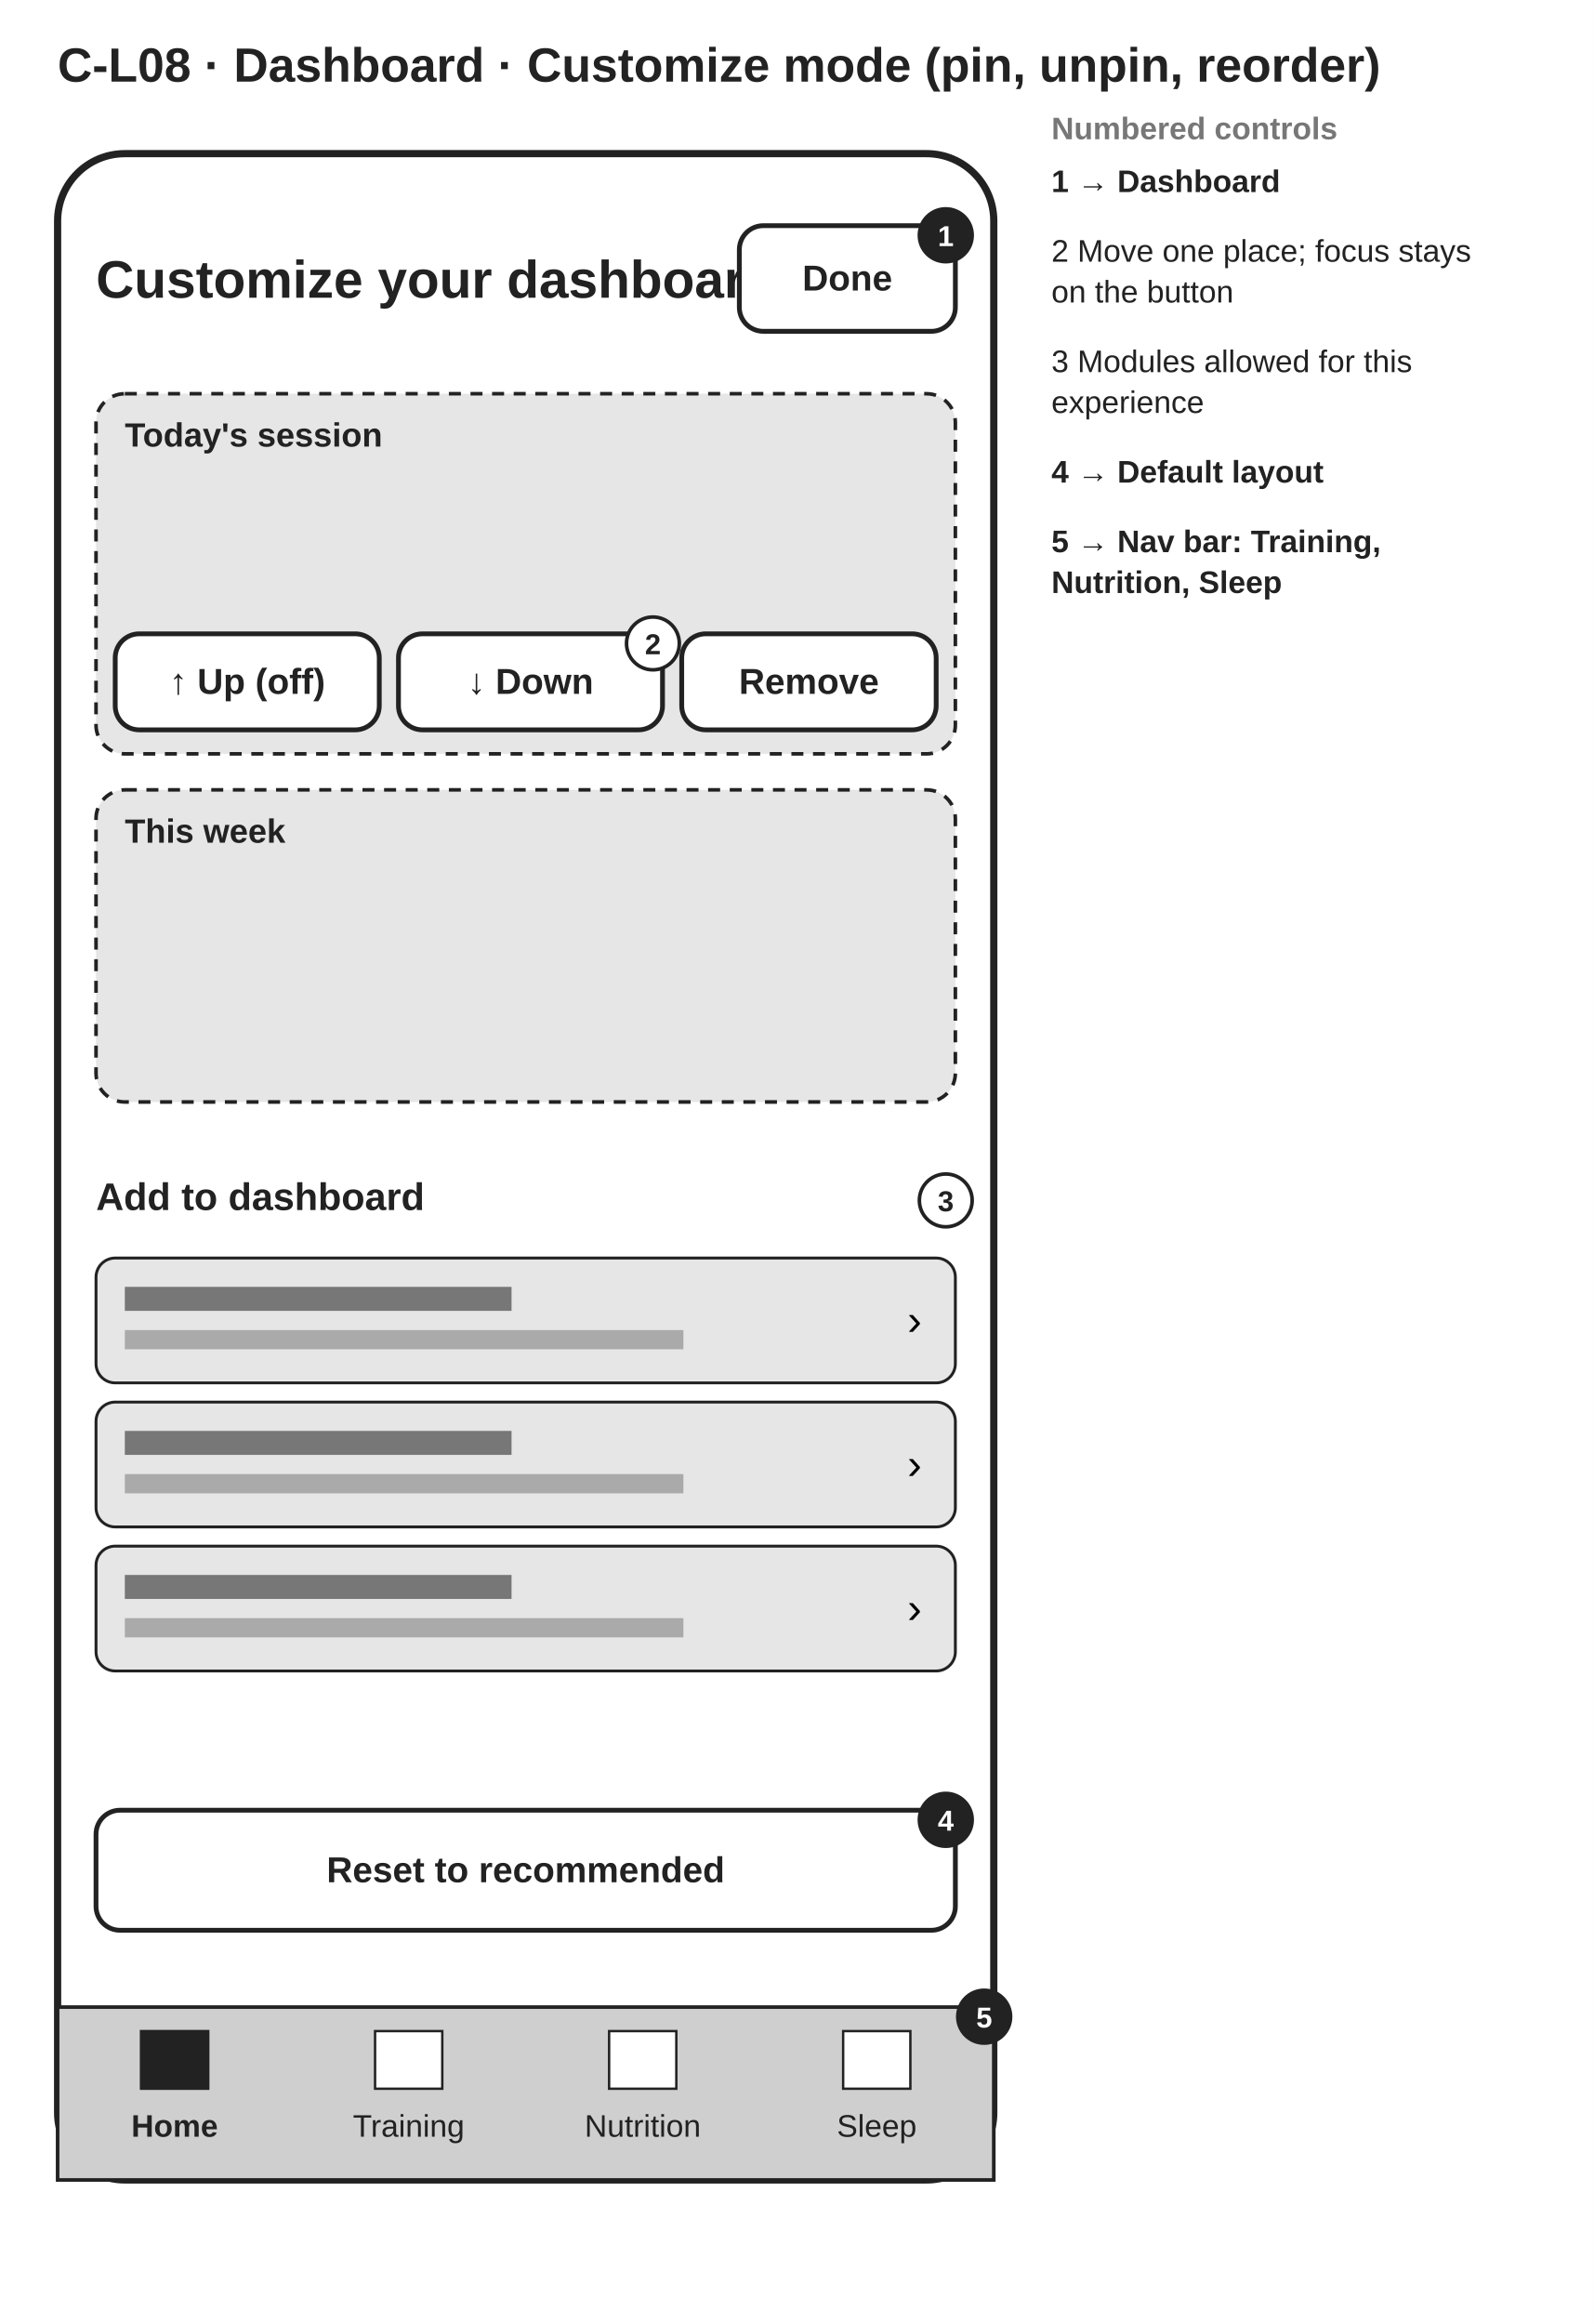
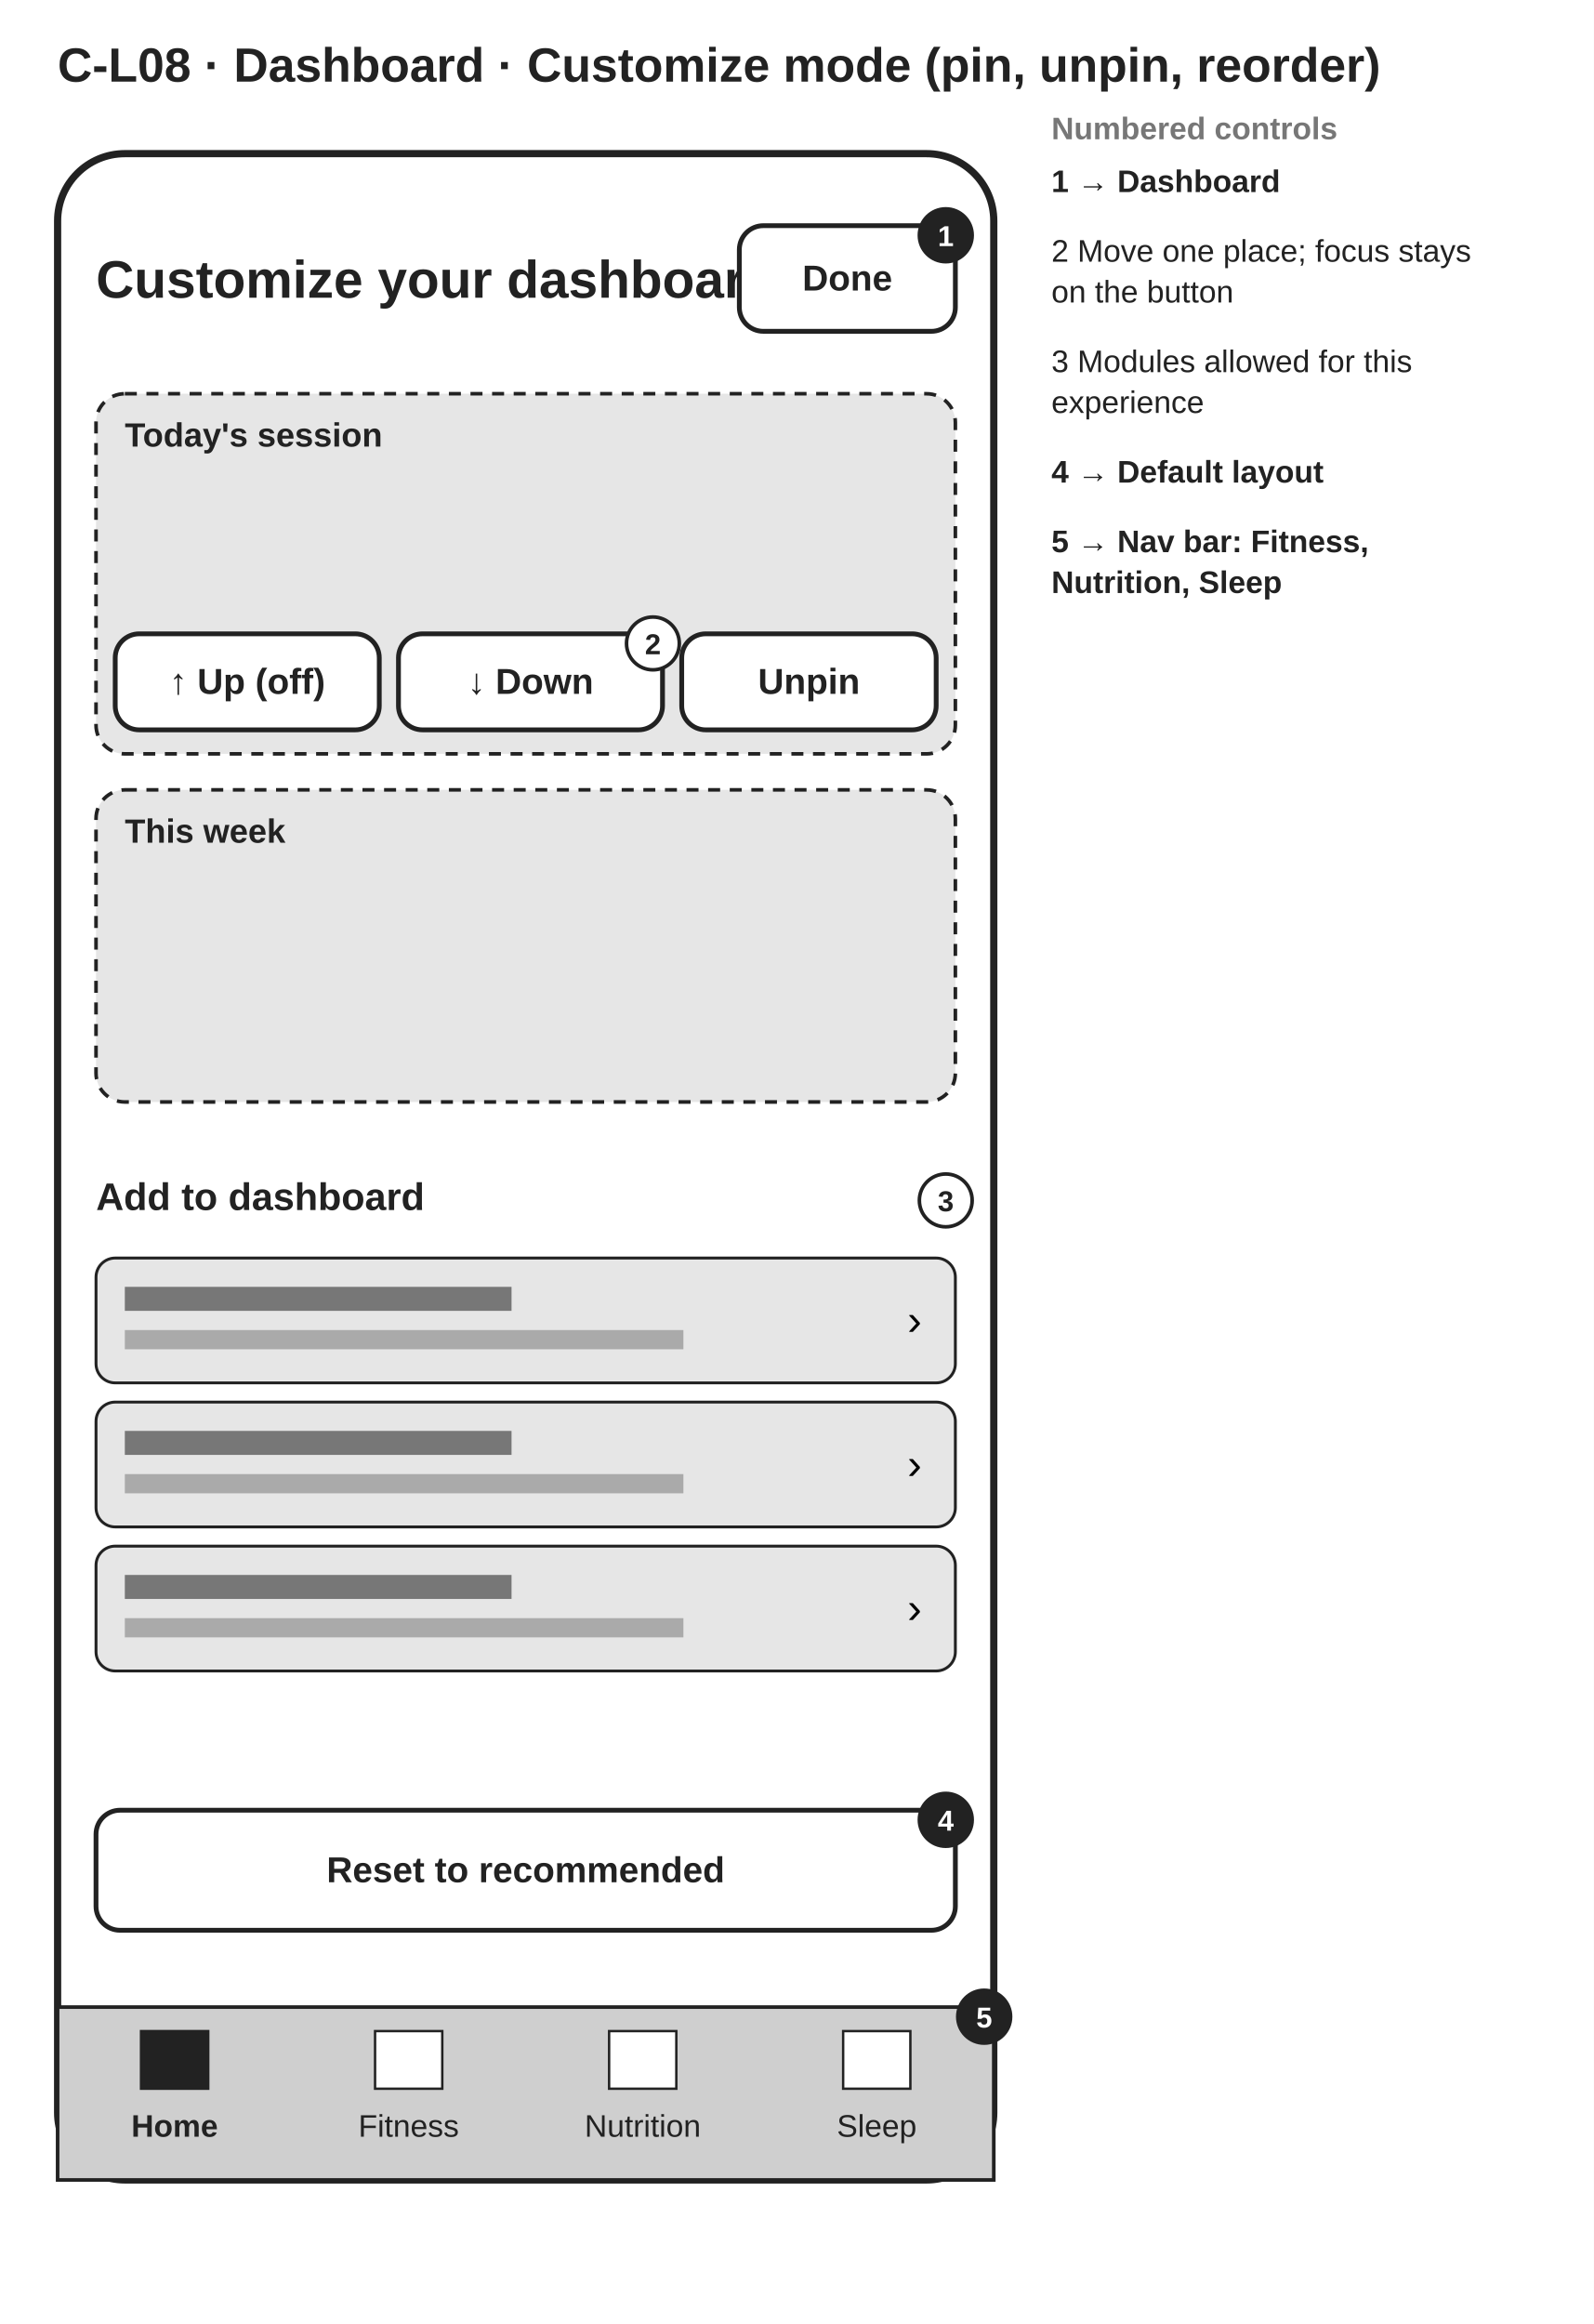
<svg xmlns="http://www.w3.org/2000/svg" width="664" height="968" viewBox="0 0 664 968" role="img" aria-label="Low-fidelity wireframe: Dashboard · Customize mode (pin, unpin, reorder)">
  <defs>
    <marker id="arrow" viewBox="0 0 10 10" refX="9" refY="5" markerWidth="7" markerHeight="7" orient="auto">
      <path d="M0,0L10,5L0,10z" fill="#222" />
    </marker>
  </defs>
  <rect width="100%" height="100%" fill="#fff" />
  <text x="24" y="34" font-size="20" font-family="Arial, sans-serif" font-weight="bold" text-anchor="start" fill="#222">C-L08 · Dashboard · Customize mode (pin, unpin, reorder)</text>
  <text x="438" y="58" font-size="13" font-family="Arial, sans-serif" font-weight="bold" text-anchor="start" fill="#777">Numbered controls</text>
  <rect x="24" y="64" width="390" height="844" rx="28" fill="#fff" stroke="#222" stroke-width="3" />
  <g clip-path="none">
    <text x="40" y="124" font-size="22" font-family="Arial, sans-serif" font-weight="bold" text-anchor="start" fill="#222">Customize your dashboard</text>
    <rect x="308" y="94" width="90" height="44" rx="10" fill="#fff" stroke="#222" stroke-width="2" />
    <text x="353" y="121" font-size="15" font-family="Arial, sans-serif" font-weight="bold" text-anchor="middle" fill="#222">Done</text>
    <rect x="40" y="164" width="358" height="150" rx="12" fill="#e6e6e6" stroke="#222" stroke-width="1.5" stroke-dasharray="5 4" />
    <text x="52" y="186" font-size="14" font-family="Arial, sans-serif" font-weight="bold" text-anchor="start" fill="#222">Today's session</text>
    <rect x="48" y="264" width="110" height="40" rx="10" fill="#fff" stroke="#222" stroke-width="2" />
    <text x="103" y="289" font-size="15" font-family="Arial, sans-serif" font-weight="bold" text-anchor="middle" fill="#222">↑ Up (off)</text>
    <rect x="166" y="264" width="110" height="40" rx="10" fill="#fff" stroke="#222" stroke-width="2" />
    <text x="221" y="289" font-size="15" font-family="Arial, sans-serif" font-weight="bold" text-anchor="middle" fill="#222">↓ Down</text>
    <rect x="284" y="264" width="106" height="40" rx="10" fill="#fff" stroke="#222" stroke-width="2" />
-     <text x="337" y="289" font-size="15" font-family="Arial, sans-serif" font-weight="bold" text-anchor="middle" fill="#222">Remove</text>
+     <text x="337" y="289" font-size="15" font-family="Arial, sans-serif" font-weight="bold" text-anchor="middle" fill="#222">Unpin</text>
    <rect x="40" y="329" width="358" height="130" rx="12" fill="#e6e6e6" stroke="#222" stroke-width="1.5" stroke-dasharray="5 4" />
    <text x="52" y="351" font-size="14" font-family="Arial, sans-serif" font-weight="bold" text-anchor="start" fill="#222">This week</text>
    <text x="40" y="504" font-size="16" font-family="Arial, sans-serif" font-weight="bold" text-anchor="start" fill="#222">Add to dashboard</text>
    <rect x="40" y="524" width="358" height="52" rx="8" fill="#e6e6e6" stroke="#222" stroke-width="1.2" />
    <rect x="52" y="536" width="161.1" height="10" fill="#777" />
    <rect x="52" y="554" width="232.7" height="8" fill="#aaa" />
    <text x="378" y="556" font-size="18" font-family="Arial">›</text>
    <rect x="40" y="584" width="358" height="52" rx="8" fill="#e6e6e6" stroke="#222" stroke-width="1.2" />
    <rect x="52" y="596" width="161.1" height="10" fill="#777" />
    <rect x="52" y="614" width="232.7" height="8" fill="#aaa" />
    <text x="378" y="616" font-size="18" font-family="Arial">›</text>
    <rect x="40" y="644" width="358" height="52" rx="8" fill="#e6e6e6" stroke="#222" stroke-width="1.2" />
    <rect x="52" y="656" width="161.1" height="10" fill="#777" />
    <rect x="52" y="674" width="232.7" height="8" fill="#aaa" />
    <text x="378" y="676" font-size="18" font-family="Arial">›</text>
    <rect x="40" y="754" width="358" height="50" rx="10" fill="#fff" stroke="#222" stroke-width="2" />
    <text x="219" y="784" font-size="15" font-family="Arial, sans-serif" font-weight="bold" text-anchor="middle" fill="#222">Reset to recommended</text>
    <rect x="24" y="836" width="390" height="72" fill="#cfcfcf" stroke="#222" stroke-width="1.5" />
    <rect x="58.75" y="846" width="28" height="24" fill="#222" stroke="#222" />
    <text x="72.75" y="890" font-size="13" font-family="Arial, sans-serif" font-weight="bold" text-anchor="middle" fill="#222">Home</text>
    <rect x="156.25" y="846" width="28" height="24" fill="#fff" stroke="#222" />
-     <text x="170.25" y="890" font-size="13" font-family="Arial, sans-serif" text-anchor="middle" fill="#222">Training</text>
+     <text x="170.25" y="890" font-size="13" font-family="Arial, sans-serif" text-anchor="middle" fill="#222">Fitness</text>
    <rect x="253.75" y="846" width="28" height="24" fill="#fff" stroke="#222" />
    <text x="267.75" y="890" font-size="13" font-family="Arial, sans-serif" text-anchor="middle" fill="#222">Nutrition</text>
    <rect x="351.25" y="846" width="28" height="24" fill="#fff" stroke="#222" />
    <text x="365.25" y="890" font-size="13" font-family="Arial, sans-serif" text-anchor="middle" fill="#222">Sleep</text>
  </g>
  <circle cx="394" cy="98" r="11" fill="#222" stroke="#222" stroke-width="1.5" />
  <text x="394" y="102.5" font-size="12" font-weight="bold" font-family="Arial" text-anchor="middle" fill="#fff">1</text>
  <text x="438" y="80" font-size="13" font-family="Arial, sans-serif" font-weight="bold" text-anchor="start" fill="#222">1 → Dashboard</text>
  <circle cx="272" cy="268" r="11" fill="#fff" stroke="#222" stroke-width="1.5" />
  <text x="272" y="272.5" font-size="12" font-weight="bold" font-family="Arial" text-anchor="middle" fill="#222">2</text>
  <text x="438" y="109" font-size="13" font-family="Arial, sans-serif" text-anchor="start" fill="#222">2 Move one place; focus stays</text>
  <text x="438" y="126" font-size="13" font-family="Arial, sans-serif" text-anchor="start" fill="#222">on the button</text>
  <circle cx="394" cy="500" r="11" fill="#fff" stroke="#222" stroke-width="1.5" />
  <text x="394" y="504.5" font-size="12" font-weight="bold" font-family="Arial" text-anchor="middle" fill="#222">3</text>
  <text x="438" y="155" font-size="13" font-family="Arial, sans-serif" text-anchor="start" fill="#222">3 Modules allowed for this</text>
  <text x="438" y="172" font-size="13" font-family="Arial, sans-serif" text-anchor="start" fill="#222">experience</text>
  <circle cx="394" cy="758" r="11" fill="#222" stroke="#222" stroke-width="1.5" />
  <text x="394" y="762.5" font-size="12" font-weight="bold" font-family="Arial" text-anchor="middle" fill="#fff">4</text>
  <text x="438" y="201" font-size="13" font-family="Arial, sans-serif" font-weight="bold" text-anchor="start" fill="#222">4 → Default layout</text>
  <circle cx="410" cy="840" r="11" fill="#222" stroke="#222" stroke-width="1.5" />
  <text x="410" y="844.5" font-size="12" font-weight="bold" font-family="Arial" text-anchor="middle" fill="#fff">5</text>
-   <text x="438" y="230" font-size="13" font-family="Arial, sans-serif" font-weight="bold" text-anchor="start" fill="#222">5 → Nav bar: Training,</text>
+   <text x="438" y="230" font-size="13" font-family="Arial, sans-serif" font-weight="bold" text-anchor="start" fill="#222">5 → Nav bar: Fitness,</text>
  <text x="438" y="247" font-size="13" font-family="Arial, sans-serif" font-weight="bold" text-anchor="start" fill="#222">Nutrition, Sleep</text>
</svg>
